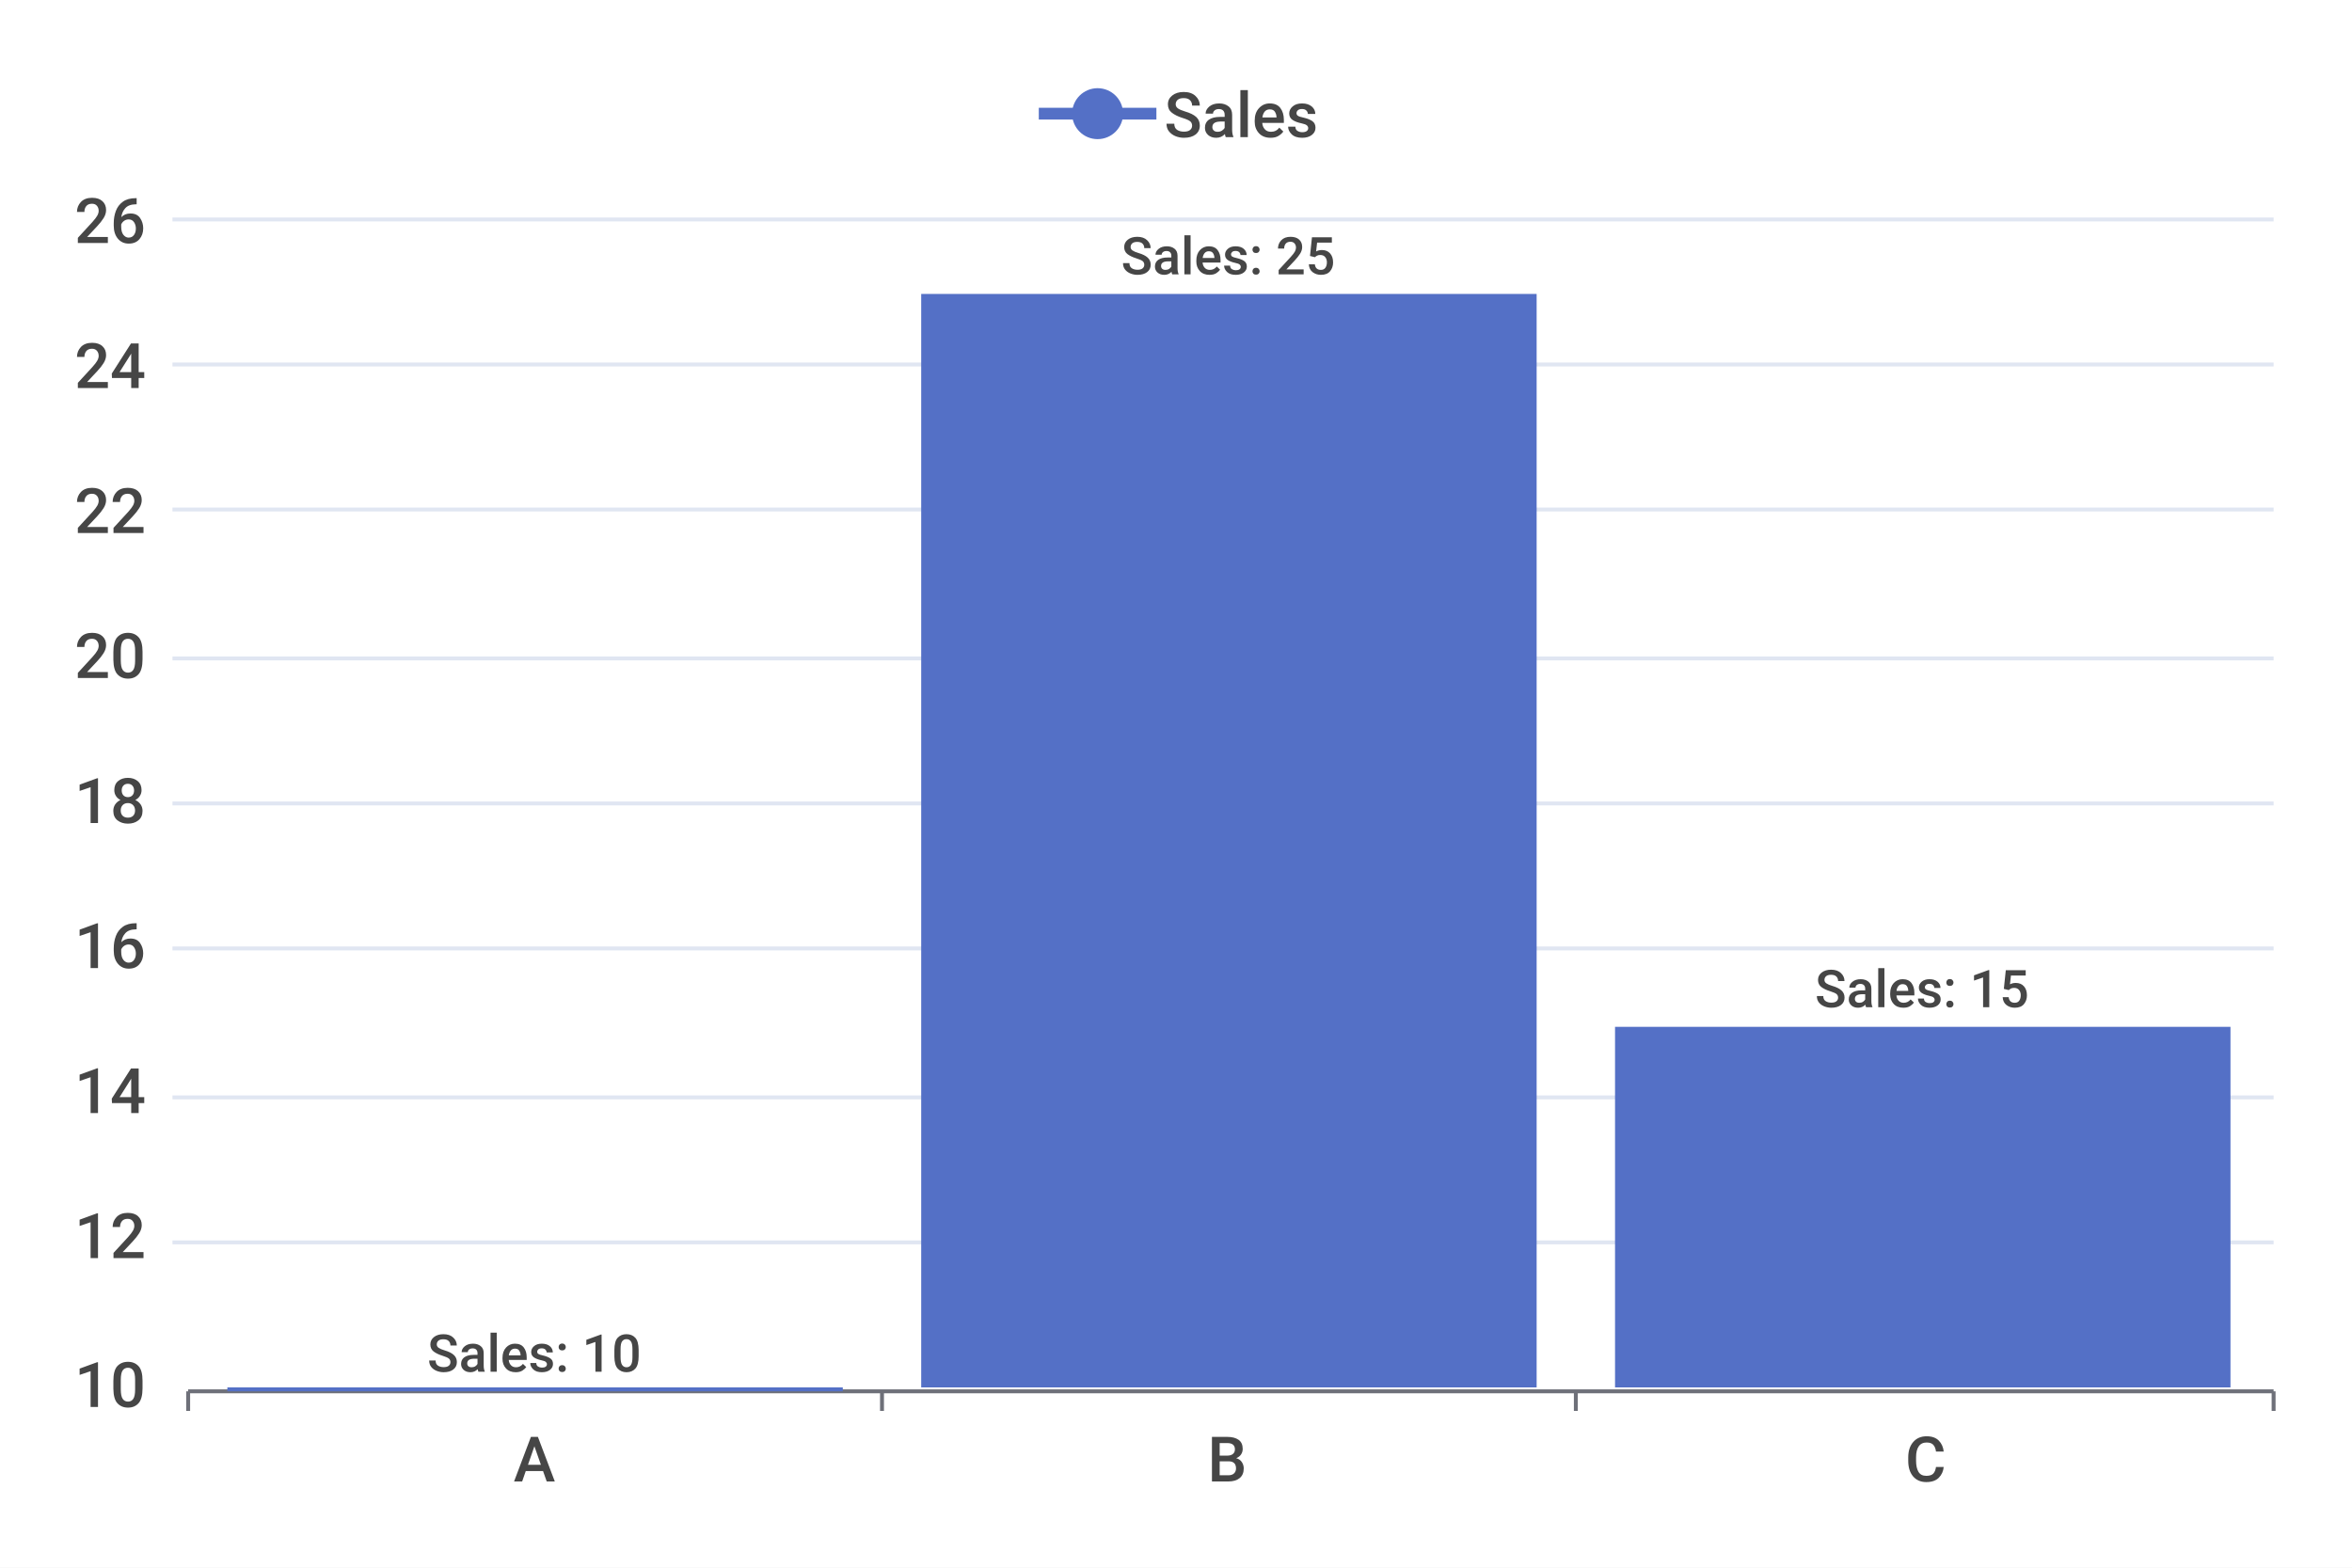
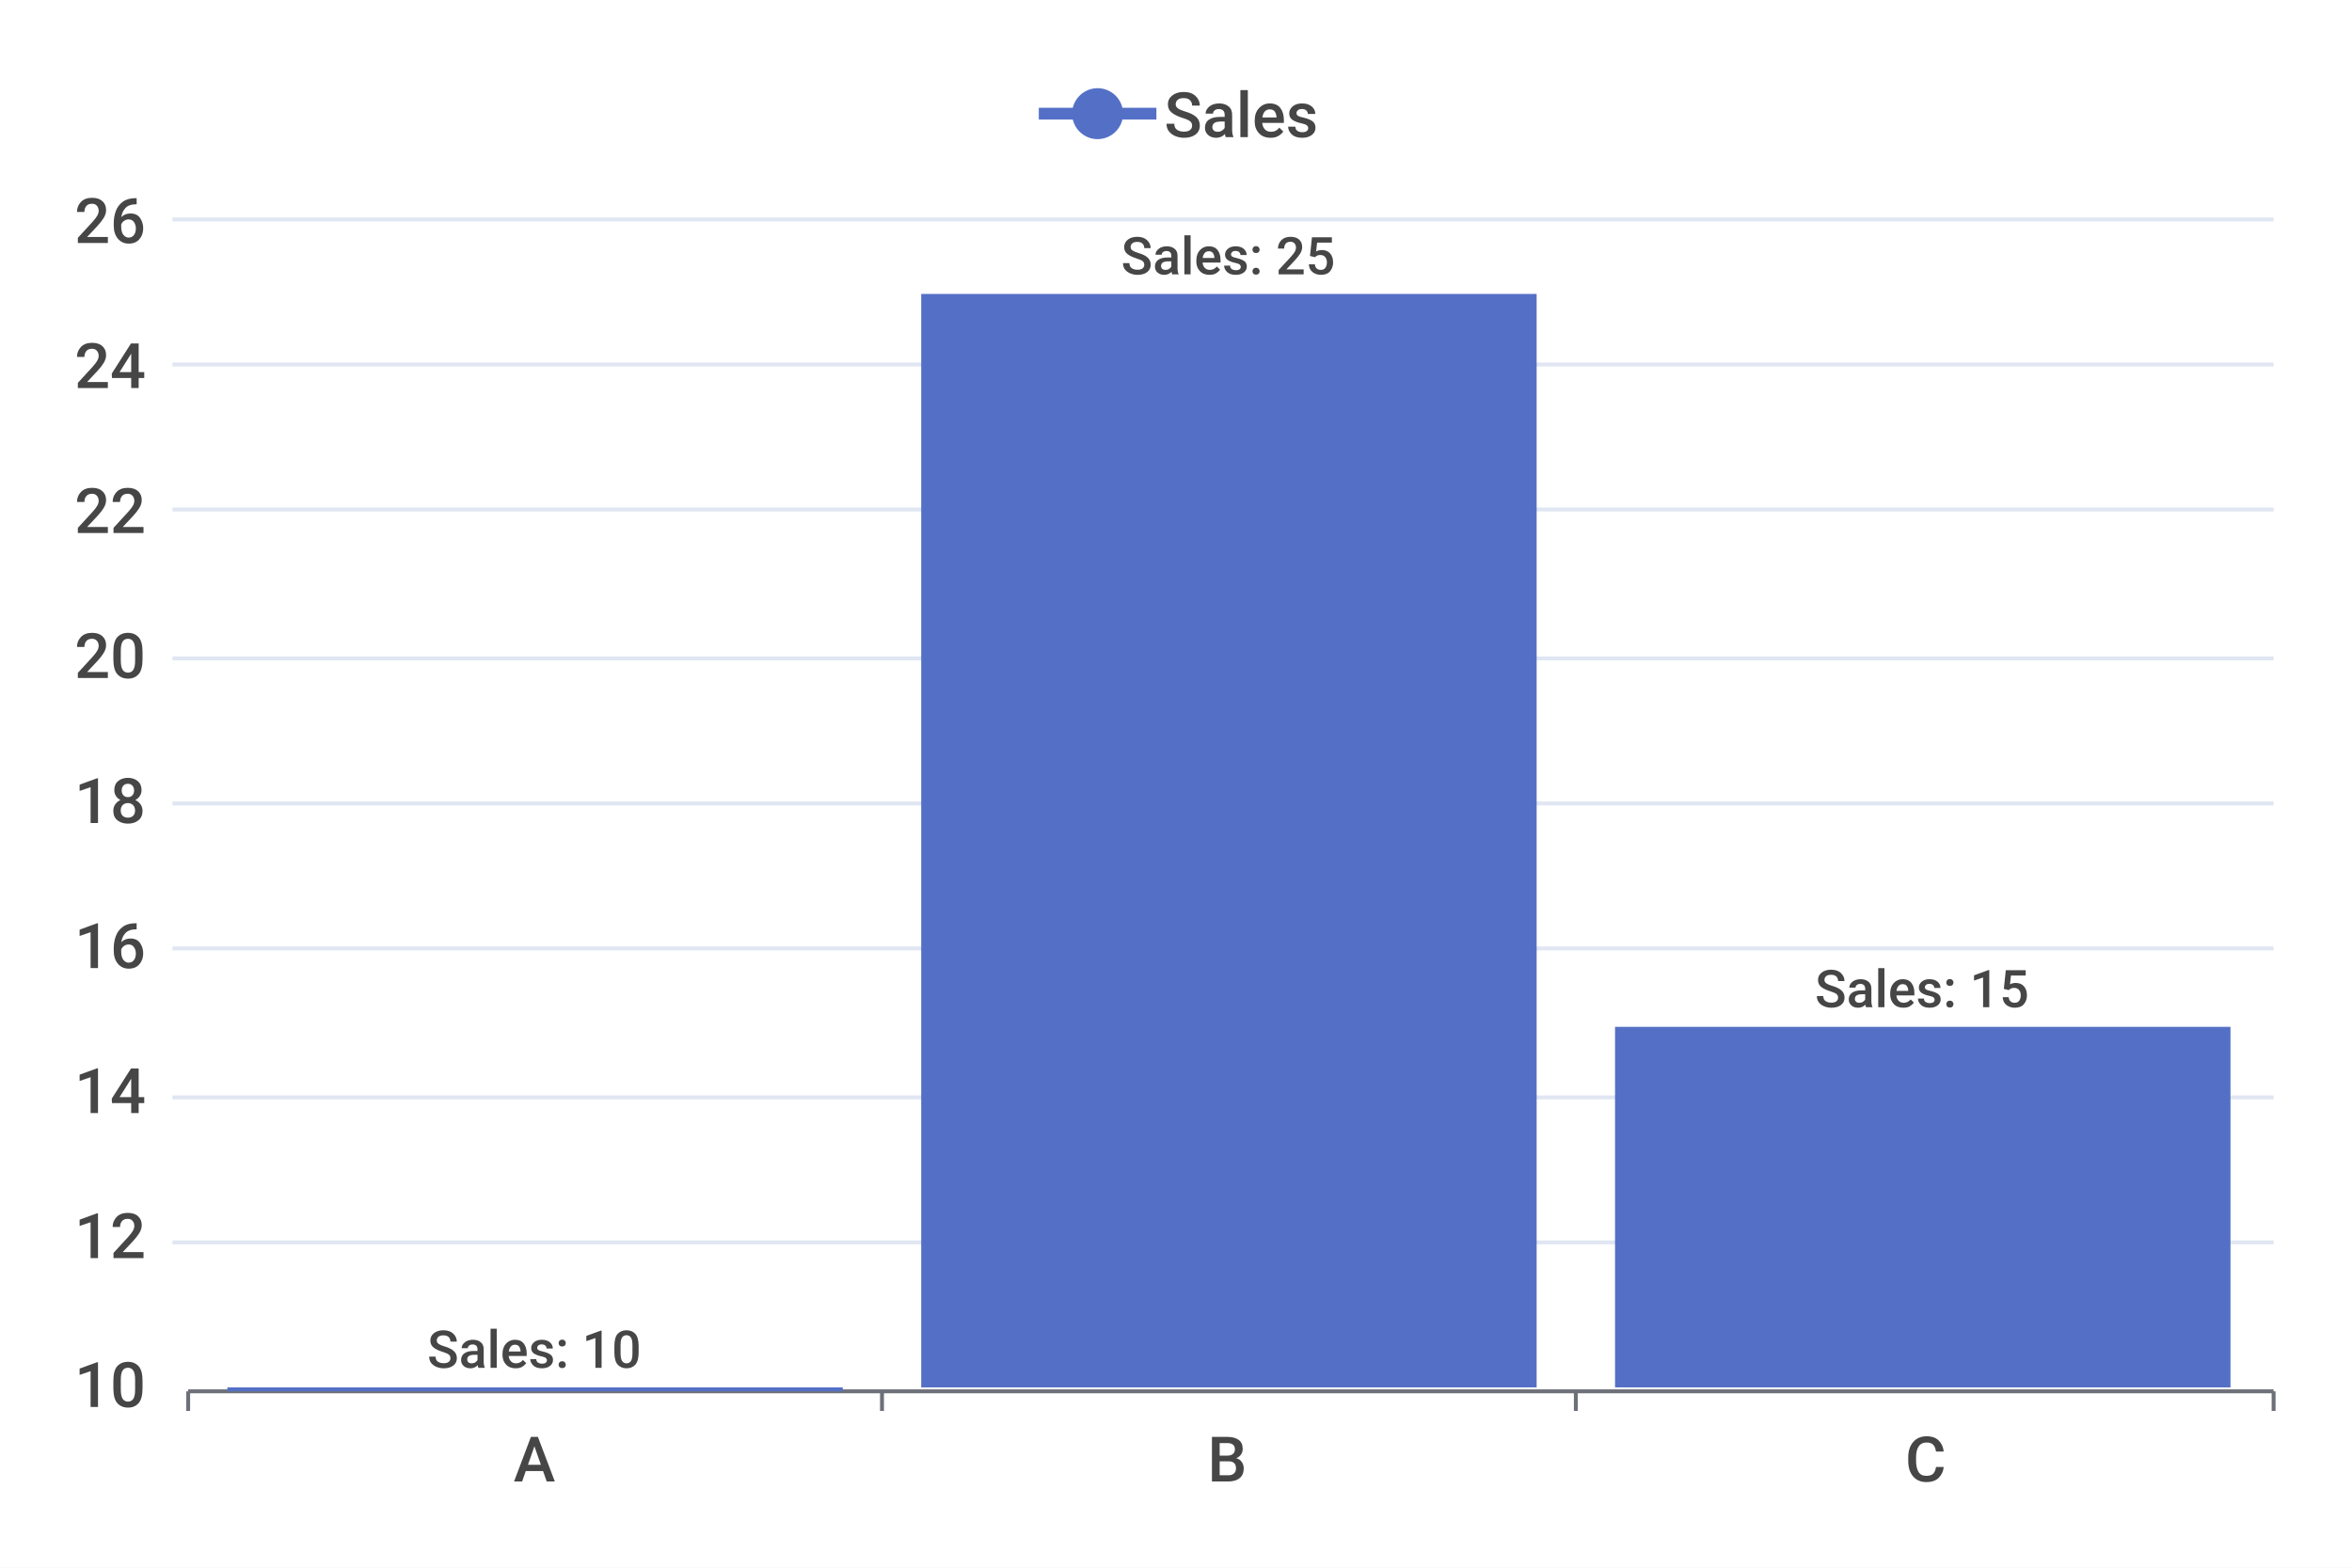
<svg xmlns="http://www.w3.org/2000/svg" viewBox="0 0 600 400">
  <path d="M 0 0 L 600 0 L 600 400 L 0 400 L 0 0" style="stroke:none;fill:white" />
  <path d="M 265 29 L 295 29" style="stroke-width:3;stroke:rgb(84,112,198);fill:none" />
  <circle cx="280" cy="29" r="5" style="stroke-width:3;stroke:rgb(84,112,198);fill:rgb(84,112,198)" />
  <text x="297" y="35" style="stroke:none;fill:rgb(70,70,70);font-size:16px;font-family:'Roboto Medium',sans-serif">Sales</text>
  <text x="19" y="62" style="stroke:none;fill:rgb(70,70,70);font-size:16px;font-family:'Roboto Medium',sans-serif">26</text>
  <text x="19" y="99" style="stroke:none;fill:rgb(70,70,70);font-size:16px;font-family:'Roboto Medium',sans-serif">24</text>
  <text x="19" y="136" style="stroke:none;fill:rgb(70,70,70);font-size:16px;font-family:'Roboto Medium',sans-serif">22</text>
  <text x="19" y="173" style="stroke:none;fill:rgb(70,70,70);font-size:16px;font-family:'Roboto Medium',sans-serif">20</text>
  <text x="19" y="210" style="stroke:none;fill:rgb(70,70,70);font-size:16px;font-family:'Roboto Medium',sans-serif">18</text>
  <text x="19" y="247" style="stroke:none;fill:rgb(70,70,70);font-size:16px;font-family:'Roboto Medium',sans-serif">16</text>
  <text x="19" y="284" style="stroke:none;fill:rgb(70,70,70);font-size:16px;font-family:'Roboto Medium',sans-serif">14</text>
  <text x="19" y="321" style="stroke:none;fill:rgb(70,70,70);font-size:16px;font-family:'Roboto Medium',sans-serif">12</text>
  <text x="19" y="359" style="stroke:none;fill:rgb(70,70,70);font-size:16px;font-family:'Roboto Medium',sans-serif">10</text>
  <path d="M 44 56 L 580 56" style="stroke-width:1;stroke:rgb(224,230,242);fill:none" />
  <path d="M 44 93 L 580 93" style="stroke-width:1;stroke:rgb(224,230,242);fill:none" />
  <path d="M 44 130 L 580 130" style="stroke-width:1;stroke:rgb(224,230,242);fill:none" />
  <path d="M 44 168 L 580 168" style="stroke-width:1;stroke:rgb(224,230,242);fill:none" />
  <path d="M 44 205 L 580 205" style="stroke-width:1;stroke:rgb(224,230,242);fill:none" />
  <path d="M 44 242 L 580 242" style="stroke-width:1;stroke:rgb(224,230,242);fill:none" />
  <path d="M 44 280 L 580 280" style="stroke-width:1;stroke:rgb(224,230,242);fill:none" />
  <path d="M 44 317 L 580 317" style="stroke-width:1;stroke:rgb(224,230,242);fill:none" />
  <path d="M 48 355 L 580 355" style="stroke-width:1;stroke:rgb(110,112,121);fill:none" />
  <path d="M 48 360 L 48 355" style="stroke-width:1;stroke:rgb(110,112,121);fill:none" />
  <path d="M 225 360 L 225 355" style="stroke-width:1;stroke:rgb(110,112,121);fill:none" />
  <path d="M 402 360 L 402 355" style="stroke-width:1;stroke:rgb(110,112,121);fill:none" />
  <path d="M 580 360 L 580 355" style="stroke-width:1;stroke:rgb(110,112,121);fill:none" />
  <text x="131" y="378" style="stroke:none;fill:rgb(70,70,70);font-size:16px;font-family:'Roboto Medium',sans-serif">A</text>
  <text x="308" y="378" style="stroke:none;fill:rgb(70,70,70);font-size:16px;font-family:'Roboto Medium',sans-serif">B</text>
  <text x="486" y="378" style="stroke:none;fill:rgb(70,70,70);font-size:16px;font-family:'Roboto Medium',sans-serif">C</text>
-   <path d="M 58 355 L 215 355 L 215 354 L 58 354 L 58 355" style="stroke:none;fill:rgb(84,112,198)" />
+   <path d="M 58 354 L 215 354 L 215 355 L 58 355 L 58 354" style="stroke:none;fill:rgb(84,112,198)" />
  <path d="M 235 75 L 392 75 L 392 354 L 235 354 L 235 75" style="stroke:none;fill:rgb(84,112,198)" />
  <path d="M 412 262 L 569 262 L 569 354 L 412 354 L 412 262" style="stroke:none;fill:rgb(84,112,198)" />
-   <text x="109" y="350" style="stroke:none;fill:rgb(70,70,70);font-size:13.3px;font-family:'Roboto Medium',sans-serif">Sales: 10</text>
+   <text x="109" y="349" style="stroke:none;fill:rgb(70,70,70);font-size:13.3px;font-family:'Roboto Medium',sans-serif">Sales: 10</text>
  <text x="286" y="70" style="stroke:none;fill:rgb(70,70,70);font-size:13.3px;font-family:'Roboto Medium',sans-serif">Sales: 25</text>
  <text x="463" y="257" style="stroke:none;fill:rgb(70,70,70);font-size:13.3px;font-family:'Roboto Medium',sans-serif">Sales: 15</text>
</svg>
